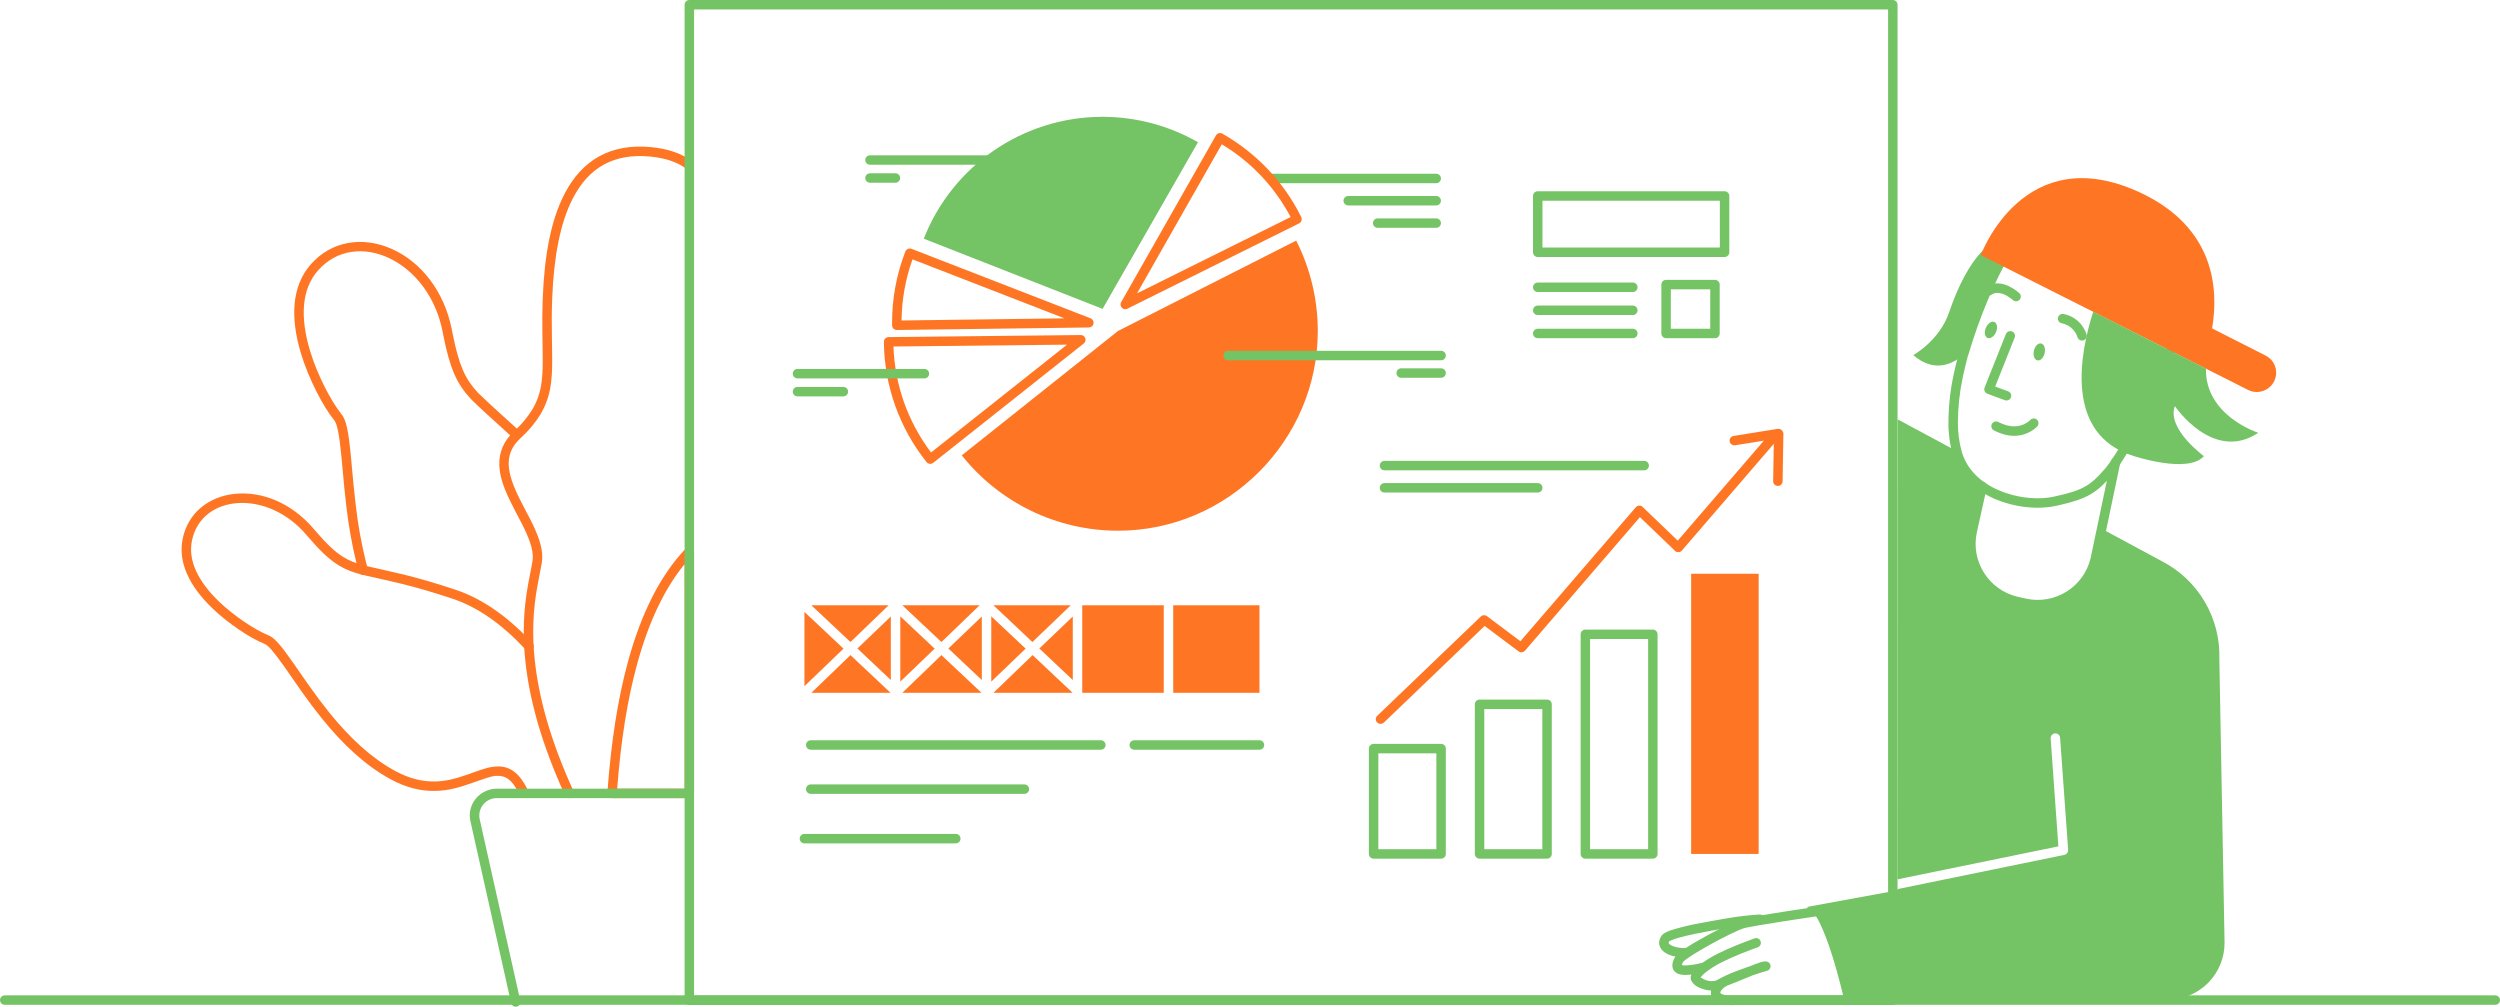
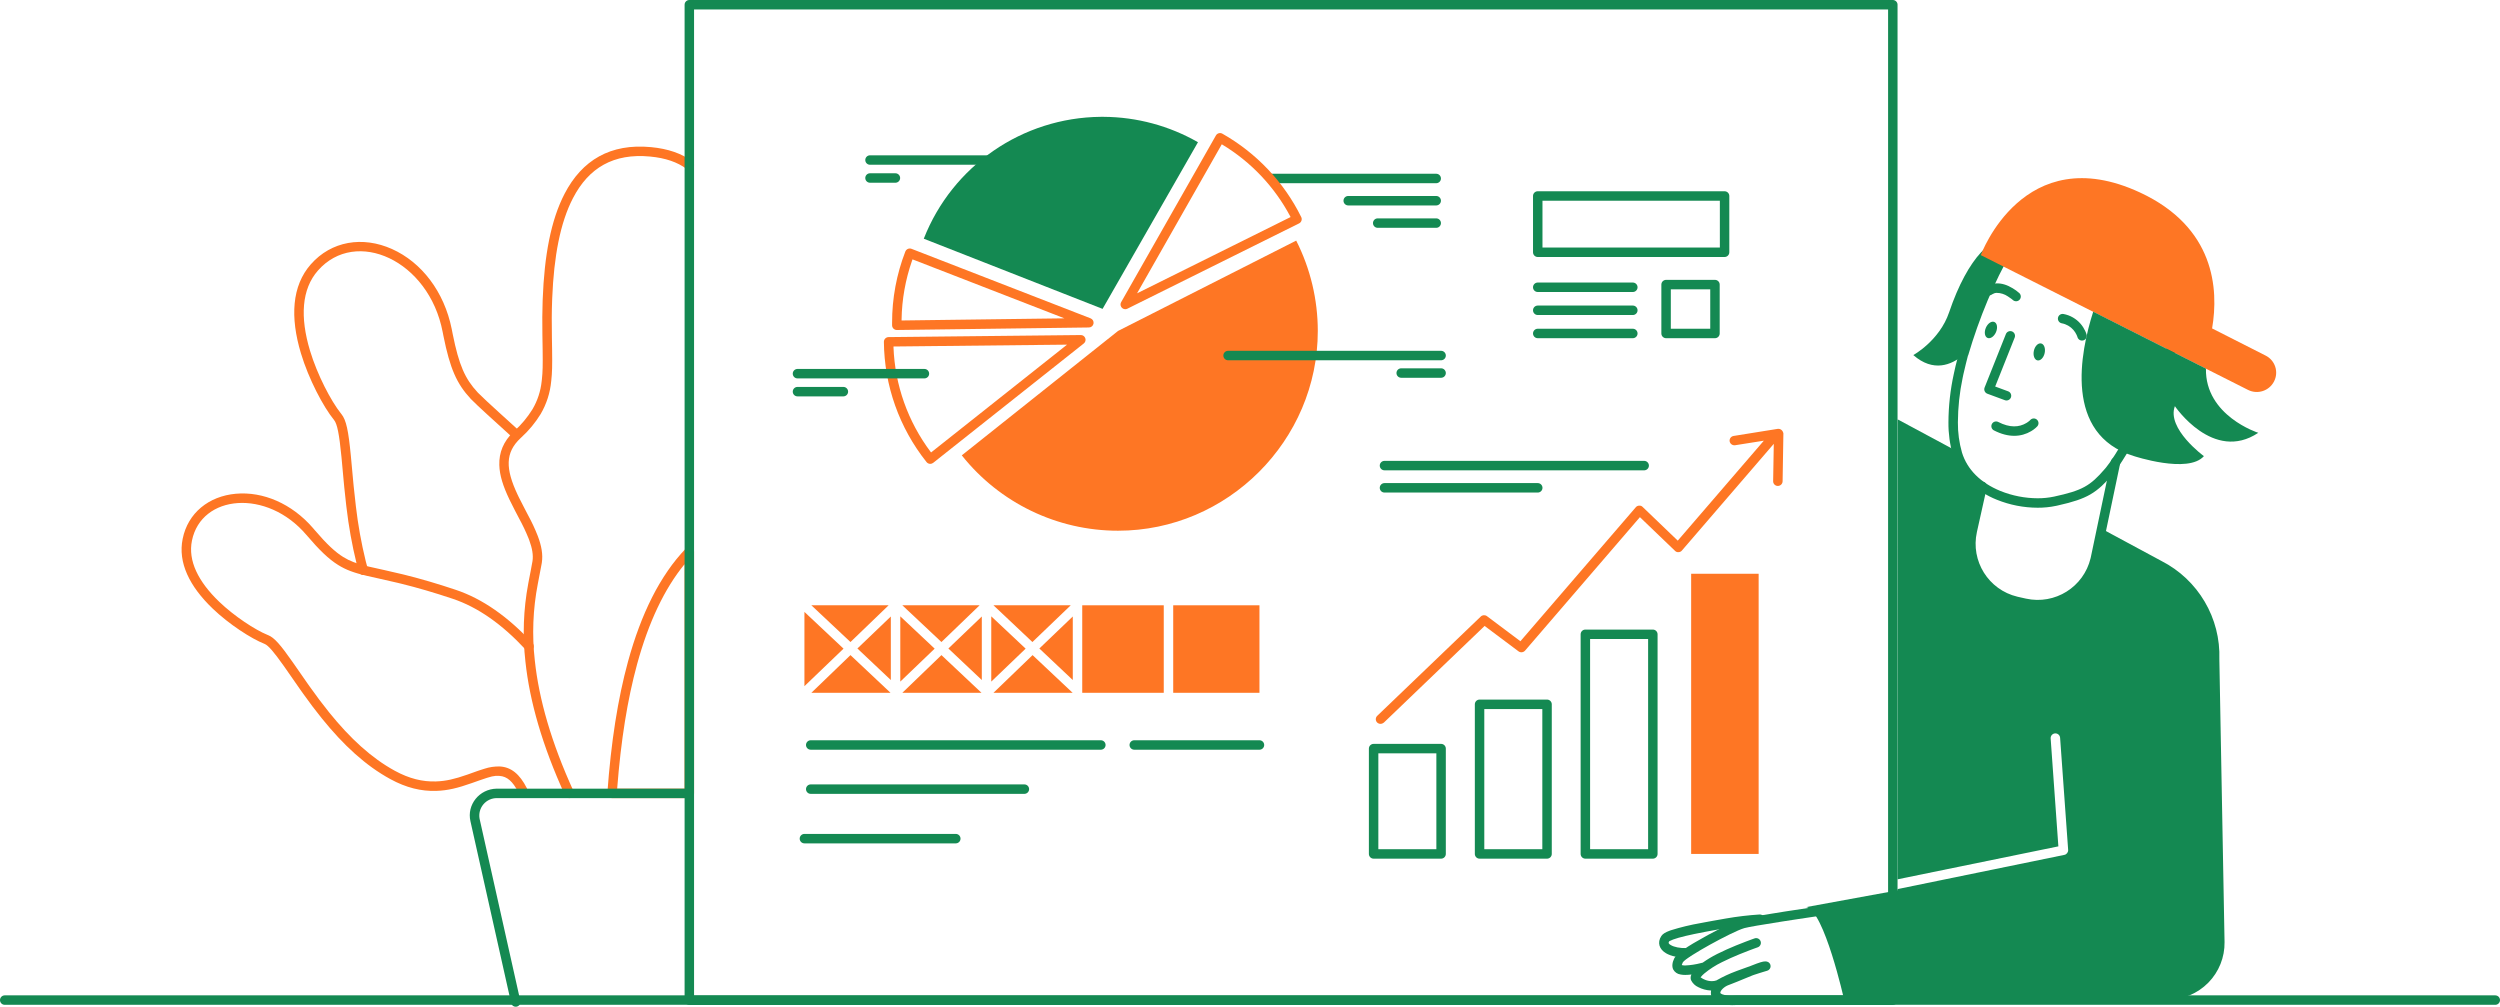
<svg xmlns="http://www.w3.org/2000/svg" viewBox="0 0 1585.6 638.5">
  <g id="graphs_and_statistics_outline_II" data-name="graphs and statistics/outline_II" transform="translate(2.6 2.6)">
    <g id="graphs_and_statistics_outline_II-2" data-name="graphs and statistics/outline_II">
      <g id="graphs_and_statistics_outline_II-3" data-name="graphs and statistics_outline_II">
        <g id="flower_1_" transform="translate(115 93)">
          <g id="leaves_1_">
            <g id="leaf_IV_1_" transform="translate(72 60)">
              <path id="Path" d="M10.529,14.177C23.51-.563,43.377-3.859,62.046,4.522,80.732,12.911,95.118,31.493,99.884,55.27l.472,2.411.164.822c3.947,19.6,7.747,28.251,15.8,36.919l.28.3c4.264,4.432,22.753,20.943,25.431,23.452a3,3,0,1,1-4.1,4.378l-2.583-2.357c-6.035-5.469-19.816-17.872-23.284-21.539l-.137-.146c-8.906-9.586-13.139-19.224-17.287-39.818q-.251-1.247-.505-2.565c-8.709-45.49-55.049-66.293-79.1-38.981C4.647,29.933,3.6,47.719,10,68.969c4.613,15.316,13.293,31.91,19.623,39.848l.282.35c3.119,3.835,4.464,10.639,6,26.487l1.477,16.056.314,3.253c.451,4.577.9,8.666,1.394,12.706a282.075,282.075,0,0,0,6.21,34.616q.658,2.617,1.37,5.167a3,3,0,1,1-5.779,1.615q-.734-2.626-1.41-5.319A287.893,287.893,0,0,1,33.134,168.4l-.229-1.893c-.413-3.482-.795-7.042-1.18-10.951l-.4-4.19c-.339-3.644-1.077-11.822-1.225-13.4l-.164-1.722c-1.384-14.24-2.661-20.81-4.679-23.291-6.851-8.4-16.091-25.966-21-42.255C-2.679,47.67-1.514,27.851,10.529,14.177Z" transform="translate(-2.98 -2.159)" fill="#fe7624" />
            </g>
            <g id="leaf_II_1_" transform="translate(0 220)">
              <path id="Path-2" data-name="Path" d="M34.433.191C51.6-1.342,69.878,6.4,83.3,21.906l1.3,1.518c7.505,8.741,12.78,13.7,17.923,16.892,4.256,2.644,8.529,4.225,15.686,5.954l1.029.242c2.6.586,15.466,3.429,20.74,4.721l2.185.542c9.852,2.473,20.012,5.432,31.624,9.321C191,66.833,207.176,78.333,222.537,94.9a3,3,0,1,1-4.4,4.079c-14.726-15.884-30.1-26.809-46.253-32.195-11.891-3.982-22.217-6.971-32.26-9.461l-2.695-.654c-6.355-1.505-18.525-4.187-19.487-4.415-8.109-1.925-13.063-3.723-18.087-6.844C93.381,41.7,87.5,36.1,79.152,26.284,54.177-3.1,12.516.622,6.576,29.946,3.969,42.613,10.529,55.9,23.9,68.726,33.543,77.97,46.645,86.5,54.44,89.691l.392.158c4.013,1.572,7.906,6.125,15.681,17.221l9.01,12.948,1.62,2.3c4.366,6.145,8.33,11.44,12.4,16.482,13.414,16.619,26.887,29.011,41.737,37.111,9.1,4.982,17.588,7.025,26.045,6.749,6.346-.207,11.949-1.534,19.916-4.321l5.895-2.108,1.4-.488c1.333-.457,2.474-.825,3.573-1.147a28.826,28.826,0,0,1,9.735-1.434c7.08.387,12.572,4.711,17.172,13.827a3,3,0,1,1-5.357,2.7c-3.638-7.21-7.3-10.172-11.882-10.522l-.541-.031c-3.041-.146-4.588.161-12.359,2.87l-4.9,1.728c-8.892,3.151-15.167,4.682-22.455,4.92-9.534.311-19.088-1.988-29.119-7.481-15.639-8.53-29.662-21.427-43.528-38.607-3.911-4.845-7.714-9.9-11.843-15.683l-1.848-2.608-9.57-13.747-.945-1.342c-6.163-8.708-9.641-12.733-11.918-13.71l-.113-.046c-8.482-3.35-22.526-12.44-32.887-22.375C5.042,58.956-2.412,43.853.7,28.746,4,12.429,17.211,1.728,34.433.191Z" transform="translate(-2.437 -2.641)" fill="#fe7624" />
            </g>
            <path id="Path-3" data-name="Path" d="M41.4,29.935C52.489,8.562,70.505-2.093,96.208.341c10.826,1.012,19.489,4.041,26.114,8.982a3,3,0,1,1-3.587,4.81c-5.686-4.24-13.3-6.9-23.089-7.818C72.462,4.12,56.725,13.426,46.729,32.7c-8.09,15.6-12.083,36.853-13.161,63.38l-.042,1.064c-.3,7.931-.315,14.223-.152,24.33l.125,7.616c.141,10.032.035,14.249-.539,19.418l-.031.273a50.385,50.385,0,0,1-6.7,20.856A68.8,68.8,0,0,1,14.07,184.362l-.594.559c-9.8,9.15-9.6,19.453-1.84,35.9l.78,1.625c.96,1.969,2,4,3.629,7.109l2.349,4.5a111.528,111.528,0,0,1,6,12.879c2.415,6.352,3.36,11.8,2.6,16.844l-.148.9c-.582,3.348-2.239,11.714-2.415,12.67a160.322,160.322,0,0,0-1.89,48.686c2.612,24.435,10.383,51.778,24.617,82.954a3,3,0,1,1-5.458,2.492c-14.494-31.746-22.441-59.711-25.125-84.808a165.812,165.812,0,0,1,1.773-49.4l.27-1.464c.444-2.309,2.144-10.918,2.445-12.918.563-3.741-.144-8.048-2.071-13.274l-.38-1a117.438,117.438,0,0,0-6-12.676l-2.764-5.291c-1.447-2.783-2.4-4.683-3.384-6.733C2.351,215.3.2,208.51.013,201.977-.215,194.028,2.634,187.008,9,180.895l.379-.359a63.962,63.962,0,0,0,11.684-13.96,44.021,44.021,0,0,0,5.819-17.764l.141-1.222c.515-4.755.61-8.865.474-18.507l-.158-9.816c-.118-8.409-.092-14.235.146-21.123l.044-1.227C28.575,69.084,32.708,46.7,41.4,29.935Z" transform="translate(199.071 -2.628)" fill="#fe7624" />
            <path id="Path-4" data-name="Path" d="M52,159.306H3a3,3,0,0,1-2.993-3.217C2.371,123.569,6.652,96.31,13.094,72.752c2.084-7.62,4.417-14.9,6.935-21.63a189.574,189.574,0,0,1,8.388-19.245,145.007,145.007,0,0,1,9.911-16.763A114.894,114.894,0,0,1,49.834.931,2.952,2.952,0,0,1,51.977,0,2.986,2.986,0,0,1,55,3.006v153.3A3,3,0,0,1,52,159.306Zm-3-148.4-.128.156C36.231,26.5,26.14,47.792,18.881,74.335c-6.125,22.4-10.259,48.192-12.638,78.849l-.009.122H49Z" transform="translate(267.6 251.294)" fill="#fe7624" />
          </g>
-           <path id="pot_2_" d="M138.353,0a3,3,0,0,1,.176,5.995L138.353,6h-121A11.074,11.074,0,0,0,6.223,19.079L32.081,134.645a3,3,0,0,1-5.812,1.481l-.043-.171L.429,20.672C-1.986,10.165,6.095.2,17.021,0l.332,0Z" transform="translate(180.347 404.6)" fill="#74C365" />
+           <path id="pot_2_" d="M138.353,0a3,3,0,0,1,.176,5.995L138.353,6h-121A11.074,11.074,0,0,0,6.223,19.079L32.081,134.645a3,3,0,0,1-5.812,1.481l-.043-.171L.429,20.672C-1.986,10.165,6.095.2,17.021,0l.332,0Z" transform="translate(180.347 404.6)" fill="#148952" />
        </g>
        <g id="whiteboard_2_" transform="translate(434)">
-           <path id="shape_15_" d="M766.3,637.4H3a3,3,0,0,1-3-3V3A3,3,0,0,1,3,0H766.3a3,3,0,0,1,3,3V634.4A3,3,0,0,1,766.3,637.4ZM6,6V631.4H763.3V6Z" transform="translate(-2.4 -2.6)" fill="#74C365" />
+           <path id="shape_15_" d="M766.3,637.4H3a3,3,0,0,1-3-3V3A3,3,0,0,1,3,0H766.3a3,3,0,0,1,3,3V634.4A3,3,0,0,1,766.3,637.4ZM6,6V631.4H763.3V6Z" transform="translate(-2.4 -2.6)" fill="#148952" />
          <g id="graph_5_" transform="translate(434 269)">
-             <path id="Rectangle" d="M45.8,72.8H3a3,3,0,0,1-3-3V3A3,3,0,0,1,3,0H45.8a3,3,0,0,1,3,3V69.8A3,3,0,0,1,45.8,72.8ZM6,6V66.8H42.8V6Z" transform="translate(-2.4 200.2)" fill="#74C365" />
-             <path id="Rectangle-2" data-name="Rectangle" d="M45.8,100.9H3a3,3,0,0,1-3-3V3A3,3,0,0,1,3,0H45.8a3,3,0,0,1,3,3V97.9A3,3,0,0,1,45.8,100.9ZM6,6V94.9H42.8V6Z" transform="translate(64.8 172.1)" fill="#74C365" />
-             <path id="Rectangle-3" data-name="Rectangle" d="M45.8,145.3H3a3,3,0,0,1-3-3V3A3,3,0,0,1,3,0H45.8a3,3,0,0,1,3,3V142.3A3,3,0,0,1,45.8,145.3ZM6,6H6V139.3H42.8V6H6Z" transform="translate(131.9 127.7)" fill="#74C365" />
+             <path id="Rectangle" d="M45.8,72.8H3a3,3,0,0,1-3-3V3A3,3,0,0,1,3,0H45.8a3,3,0,0,1,3,3V69.8A3,3,0,0,1,45.8,72.8ZM6,6V66.8H42.8V6Z" transform="translate(-2.4 200.2)" fill="#148952" />
+             <path id="Rectangle-2" data-name="Rectangle" d="M45.8,100.9H3a3,3,0,0,1-3-3V3A3,3,0,0,1,3,0H45.8a3,3,0,0,1,3,3V97.9A3,3,0,0,1,45.8,100.9ZM6,6V94.9H42.8V6Z" transform="translate(64.8 172.1)" fill="#148952" />
+             <path id="Rectangle-3" data-name="Rectangle" d="M45.8,145.3H3a3,3,0,0,1-3-3V3A3,3,0,0,1,3,0H45.8a3,3,0,0,1,3,3V142.3A3,3,0,0,1,45.8,145.3ZM6,6H6V139.3H42.8V6H6Z" transform="translate(131.9 127.7)" fill="#148952" />
            <rect id="Rectangle-4" data-name="Rectangle" width="42.8" height="177.7" transform="translate(202 92.3)" fill="#fe7624" />
            <path id="arrow_1_" d="M257.313.725a3.1,3.1,0,0,0-2.4-.7l-28,4.5a3.011,3.011,0,0,0-2.5,3.4,3.09,3.09,0,0,0,3.4,2.5l18.3-2.9-54.6,63.4-22.3-21.4a2.651,2.651,0,0,0-2.2-.8,2.814,2.814,0,0,0-2.1,1l-73.2,85-21.2-15.9a3.028,3.028,0,0,0-3.9.2l-65.7,63a2.988,2.988,0,0,0-.1,4.2,3.1,3.1,0,0,0,2.2.9,3.439,3.439,0,0,0,2.1-.8l63.9-61.3,21.5,16.1a3.077,3.077,0,0,0,4.1-.4l72.9-84.7,22.3,21.4a2.651,2.651,0,0,0,2.2.8,2.814,2.814,0,0,0,2.1-1l58.3-67.7-.4,23.7a2.946,2.946,0,0,0,3,3h0a3.009,3.009,0,0,0,3-3l.5-30.3A3.738,3.738,0,0,0,257.313.725Z" transform="translate(1.987 0.375)" fill="#fe7624" />
          </g>
          <g id="layout_II_1_" transform="translate(73 381)">
            <g id="lines_8_" transform="translate(0 88)">
-               <path id="Path-5" data-name="Path" d="M187,0a3,3,0,0,1,.176,5.995L187,6H3A3,3,0,0,1,2.824.005L3,0Z" transform="translate(1.6 -2.1)" fill="#74C365" />
-               <path id="Path-6" data-name="Path" d="M138.5,0a3,3,0,0,1,.176,5.995L138.5,6H3A3,3,0,0,1,2.824.005L3,0Z" transform="translate(1.6 25.9)" fill="#74C365" />
-               <path id="Path-7" data-name="Path" d="M99,0a3,3,0,0,1,.176,5.995L99,6H3A3,3,0,0,1,2.824.005L3,0Z" transform="translate(-2.4 57.3)" fill="#74C365" />
-               <path id="Path-8" data-name="Path" d="M82.4,0a3,3,0,0,1,.176,5.995L82.4,6H3A3,3,0,0,1,2.824.005L3,0Z" transform="translate(206.8 -2.1)" fill="#74C365" />
+               <path id="Path-5" data-name="Path" d="M187,0a3,3,0,0,1,.176,5.995L187,6H3A3,3,0,0,1,2.824.005L3,0Z" transform="translate(1.6 -2.1)" fill="#148952" />
+               <path id="Path-6" data-name="Path" d="M138.5,0a3,3,0,0,1,.176,5.995L138.5,6H3A3,3,0,0,1,2.824.005L3,0Z" transform="translate(1.6 25.9)" fill="#148952" />
+               <path id="Path-7" data-name="Path" d="M99,0a3,3,0,0,1,.176,5.995L99,6H3A3,3,0,0,1,2.824.005L3,0Z" transform="translate(-2.4 57.3)" fill="#148952" />
+               <path id="Path-8" data-name="Path" d="M82.4,0a3,3,0,0,1,.176,5.995L82.4,6H3A3,3,0,0,1,2.824.005L3,0Z" transform="translate(206.8 -2.1)" fill="#148952" />
            </g>
            <g id="oragne_bar">
              <path id="Path-9" data-name="Path" d="M0,20.3l21.2,20V0Z" transform="translate(91.9 7.4)" fill="#fe7624" />
              <path id="Path-10" data-name="Path" d="M0,41.4,21.8,20.5,0,0Z" transform="translate(61.4 7.3)" fill="#fe7624" />
              <path id="Path-11" data-name="Path" d="M49,0H0L24.7,23.3Z" transform="translate(120.5 0.3)" fill="#fe7624" />
              <path id="Path-12" data-name="Path" d="M24.8,0,0,23.9H50.2Z" transform="translate(62.7 31.9)" fill="#fe7624" />
              <path id="Path-13" data-name="Path" d="M0,41.4,21.8,20.5,0,0Z" transform="translate(119.1 7.3)" fill="#fe7624" />
              <path id="Path-14" data-name="Path" d="M0,0V47.1L24.8,23.3Z" transform="translate(0.6 4.5)" fill="#fe7624" />
              <path id="Path-15" data-name="Path" d="M24.8,0,0,23.9H50.2Z" transform="translate(5 31.9)" fill="#fe7624" />
              <path id="Path-16" data-name="Path" d="M49,0H0L24.8,23.3Z" transform="translate(5 0.3)" fill="#fe7624" />
              <path id="Path-17" data-name="Path" d="M21.2,40.3V0L0,20.3Z" transform="translate(149.6 7.4)" fill="#fe7624" />
              <path id="Path-18" data-name="Path" d="M0,20.3l21.2,20V0Z" transform="translate(34.2 7.4)" fill="#fe7624" />
              <path id="Path-19" data-name="Path" d="M24.8,0,0,23.9H50.2Z" transform="translate(120.5 31.9)" fill="#fe7624" />
              <path id="Path-20" data-name="Path" d="M49,0H0L24.8,23.3Z" transform="translate(62.7 0.3)" fill="#fe7624" />
              <path id="Path-21" data-name="Path" d="M51.7,0H0V55.5H51.7Z" transform="translate(176.8 0.3)" fill="#fe7624" />
              <path id="Path-22" data-name="Path" d="M54.7,0H0V55.5H54.7Z" transform="translate(234.5 0.3)" fill="#fe7624" />
              <path id="Path-23" data-name="Path" d="M.4.45c.1.1.1.1.2.1V.45Z" transform="translate(170.2 55.35)" fill="#fe7624" />
            </g>
          </g>
          <g id="layout_3_" transform="translate(538 121)">
-             <path id="Rectangle-5" data-name="Rectangle" d="M34,37H3a3,3,0,0,1-3-3V3A3,3,0,0,1,3,0H34a3,3,0,0,1,3,3V34A3,3,0,0,1,34,37ZM6,6V31H31V6Z" transform="translate(79.1 53.9)" fill="#74C365" />
-             <path id="Rectangle-6" data-name="Rectangle" d="M121.5,41.7H3a3,3,0,0,1-3-3V3A3,3,0,0,1,3,0H121.5a3,3,0,0,1,3,3V38.7A3,3,0,0,1,121.5,41.7ZM6,6V35.7H118.5V6Z" transform="translate(-2.3 -2.3)" fill="#74C365" />
-             <path id="Path-24" data-name="Path" d="M63.3,0a3,3,0,0,1,.176,5.995L63.3,6H3A3,3,0,0,1,2.824.005L3,0Z" transform="translate(-2.3 84.9)" fill="#74C365" />
-             <path id="Path-25" data-name="Path" d="M63.3,0a3,3,0,0,1,.176,5.995L63.3,6H3A3,3,0,0,1,2.824.005L3,0Z" transform="translate(-2.3 70.2)" fill="#74C365" />
-             <path id="Path-26" data-name="Path" d="M63.3,0a3,3,0,0,1,.176,5.995L63.3,6H3A3,3,0,0,1,2.824.005L3,0Z" transform="translate(-2.3 55.6)" fill="#74C365" />
+             <path id="Rectangle-5" data-name="Rectangle" d="M34,37H3a3,3,0,0,1-3-3V3A3,3,0,0,1,3,0H34a3,3,0,0,1,3,3V34A3,3,0,0,1,34,37ZM6,6V31H31V6Z" transform="translate(79.1 53.9)" fill="#148952" />
+             <path id="Rectangle-6" data-name="Rectangle" d="M121.5,41.7H3a3,3,0,0,1-3-3V3A3,3,0,0,1,3,0H121.5a3,3,0,0,1,3,3V38.7A3,3,0,0,1,121.5,41.7ZM6,6V35.7H118.5V6Z" transform="translate(-2.3 -2.3)" fill="#148952" />
+             <path id="Path-24" data-name="Path" d="M63.3,0a3,3,0,0,1,.176,5.995L63.3,6H3A3,3,0,0,1,2.824.005L3,0Z" transform="translate(-2.3 84.9)" fill="#148952" />
+             <path id="Path-25" data-name="Path" d="M63.3,0a3,3,0,0,1,.176,5.995L63.3,6H3A3,3,0,0,1,2.824.005L3,0Z" transform="translate(-2.3 70.2)" fill="#148952" />
+             <path id="Path-26" data-name="Path" d="M63.3,0a3,3,0,0,1,.176,5.995L63.3,6H3A3,3,0,0,1,2.824.005L3,0Z" transform="translate(-2.3 55.6)" fill="#148952" />
          </g>
          <g id="lines_7_" transform="translate(441 292)">
-             <path id="Path-27" data-name="Path" d="M167.7,0a3,3,0,0,1,.176,5.995L167.7,6H3A3,3,0,0,1,2.824.005L3,0Z" transform="translate(-2.5 -2.3)" fill="#74C365" />
-             <path id="Path-28" data-name="Path" d="M100.2,0a3,3,0,0,1,.176,5.995L100.2,6H3A3,3,0,0,1,2.824.005L3,0Z" transform="translate(-2.5 11.8)" fill="#74C365" />
+             <path id="Path-27" data-name="Path" d="M167.7,0a3,3,0,0,1,.176,5.995L167.7,6H3A3,3,0,0,1,2.824.005L3,0Z" transform="translate(-2.5 -2.3)" fill="#148952" />
+             <path id="Path-28" data-name="Path" d="M100.2,0a3,3,0,0,1,.176,5.995L100.2,6H3A3,3,0,0,1,2.824.005L3,0Z" transform="translate(-2.5 11.8)" fill="#148952" />
          </g>
          <g id="circle_graph_4_" transform="translate(69 71)">
            <path id="Path-29" data-name="Path" d="M99.1,57.3,212.1,0a126.927,126.927,0,0,1,13.7,57.3c0,69.5-57.2,126.7-126.7,126.7A126.586,126.586,0,0,1,0,136.2Z" transform="translate(104.4 79)" fill="#fe7624" />
-             <path id="Path-30" data-name="Path" d="M107.7,0a3,3,0,0,1,.176,5.995L107.7,6H3A3,3,0,0,1,2.824.005L3,0Z" transform="translate(297.6 36.6)" fill="#74C365" />
-             <path id="Path-31" data-name="Path" d="M58.8,0a3,3,0,0,1,.176,5.995L58.8,6H3A3,3,0,0,1,2.824.005L3,0Z" transform="translate(346.5 50.7)" fill="#74C365" />
-             <path id="Path-32" data-name="Path" d="M40.1,0a3,3,0,0,1,.176,5.995L40.1,6H3A3,3,0,0,1,2.824.005L3,0Z" transform="translate(365.2 64.9)" fill="#74C365" />
-             <path id="Path-33" data-name="Path" d="M138.1,0a3,3,0,0,1,.176,5.995L138.1,6H3A3,3,0,0,1,2.824.005L3,0Z" transform="translate(270.3 148.9)" fill="#74C365" />
-             <path id="Path-34" data-name="Path" d="M28.3,0a3,3,0,0,1,.176,5.995L28.3,6H3A3,3,0,0,1,2.824.005L3,0Z" transform="translate(380.1 160)" fill="#74C365" />
+             <path id="Path-30" data-name="Path" d="M107.7,0a3,3,0,0,1,.176,5.995L107.7,6H3A3,3,0,0,1,2.824.005L3,0Z" transform="translate(297.6 36.6)" fill="#148952" />
+             <path id="Path-31" data-name="Path" d="M58.8,0a3,3,0,0,1,.176,5.995L58.8,6H3A3,3,0,0,1,2.824.005L3,0Z" transform="translate(346.5 50.7)" fill="#148952" />
+             <path id="Path-32" data-name="Path" d="M40.1,0a3,3,0,0,1,.176,5.995L40.1,6H3A3,3,0,0,1,2.824.005L3,0Z" transform="translate(365.2 64.9)" fill="#148952" />
+             <path id="Path-33" data-name="Path" d="M138.1,0a3,3,0,0,1,.176,5.995L138.1,6H3A3,3,0,0,1,2.824.005L3,0Z" transform="translate(270.3 148.9)" fill="#148952" />
+             <path id="Path-34" data-name="Path" d="M28.3,0a3,3,0,0,1,.176,5.995L28.3,6H3A3,3,0,0,1,2.824.005L3,0Z" transform="translate(380.1 160)" fill="#148952" />
            <g id="Group" transform="translate(46 27)">
-               <path id="Path-35" data-name="Path" d="M83.5,0a3,3,0,0,1,.176,5.995L83.5,6H3A3,3,0,0,1,2.824.005L3,0Z" transform="translate(-2.8 -2.1)" fill="#74C365" />
-               <path id="Path-36" data-name="Path" d="M19.1,0a3,3,0,0,1,.176,5.995L19.1,6H3A3,3,0,0,1,2.824.005L3,0Z" transform="translate(-2.8 9.3)" fill="#74C365" />
+               <path id="Path-35" data-name="Path" d="M83.5,0a3,3,0,0,1,.176,5.995L83.5,6H3A3,3,0,0,1,2.824.005L3,0Z" transform="translate(-2.8 -2.1)" fill="#148952" />
+               <path id="Path-36" data-name="Path" d="M19.1,0a3,3,0,0,1,.176,5.995L19.1,6H3A3,3,0,0,1,2.824.005L3,0Z" transform="translate(-2.8 9.3)" fill="#148952" />
            </g>
            <path id="Path-37" data-name="Path" d="M29.4,81.7h0a2.986,2.986,0,0,1-2.35-1.133A124.147,124.147,0,0,1,0,4.332,3,3,0,0,1,2.968,1.3L124.868,0h.036a2.963,2.963,0,0,1,2.83,2.015,2.934,2.934,0,0,1-.97,3.337l-95.5,75.7A2.968,2.968,0,0,1,29.4,81.7ZM116.169,6.092,6.07,7.267l.016.444a117.947,117.947,0,0,0,23.6,66.447l.233.307Z" transform="translate(55 138.9)" fill="#fe7624" />
            <path id="Path-38" data-name="Path" d="M3,51.7a3,3,0,0,1-3-3V47.1A124.721,124.721,0,0,1,8.4,1.919,3.018,3.018,0,0,1,11.2,0a2.988,2.988,0,0,1,1.085.2l113.6,44.1a3,3,0,0,1-1.047,5.8L3.039,51.7ZM12.949,6.9l-.327.924A118.84,118.84,0,0,0,6.017,45.067l-.007.593,103.3-1.357Z" transform="translate(60.2 83.999)" fill="#fe7624" />
            <path id="Path-39" data-name="Path" d="M3,111.715A3.03,3.03,0,0,1,.4,110.186a2.911,2.911,0,0,1,0-2.968l60.1-105.7A3,3,0,0,1,64.594.391a124.111,124.111,0,0,1,29,22.711,123.093,123.093,0,0,1,21.013,30.172,3.005,3.005,0,0,1-1.356,4.013l-108.9,54.1A3.021,3.021,0,0,1,3,111.715ZM64.222,7.121,10.477,101.643l97.389-48.382-.189-.359a117.828,117.828,0,0,0-43.1-45.568Z" transform="translate(205.085 10.799)" fill="#fe7624" />
-             <path id="Path-40" data-name="Path" d="M173.9,16.1A121.894,121.894,0,0,0,114.2,0h-2A121.762,121.762,0,0,0,0,77.3l113.4,44.5Z" transform="translate(80.3 0.5)" fill="#74C365" />
-             <path id="Path-41" data-name="Path" d="M83.5,0a3,3,0,0,1,.176,5.995L83.5,6H3A3,3,0,0,1,2.824.005L3,0Z" transform="translate(-2.8 160.4)" fill="#74C365" />
-             <path id="Path-42" data-name="Path" d="M32.1,0a3,3,0,0,1,.176,5.995L32.1,6H3A3,3,0,0,1,2.824.005L3,0Z" transform="translate(-2.8 171.8)" fill="#74C365" />
+             <path id="Path-40" data-name="Path" d="M173.9,16.1A121.894,121.894,0,0,0,114.2,0h-2A121.762,121.762,0,0,0,0,77.3l113.4,44.5Z" transform="translate(80.3 0.5)" fill="#148952" />
+             <path id="Path-41" data-name="Path" d="M83.5,0a3,3,0,0,1,.176,5.995L83.5,6H3A3,3,0,0,1,2.824.005L3,0Z" transform="translate(-2.8 160.4)" fill="#148952" />
+             <path id="Path-42" data-name="Path" d="M32.1,0a3,3,0,0,1,.176,5.995L32.1,6H3A3,3,0,0,1,2.824.005L3,0Z" transform="translate(-2.8 171.8)" fill="#148952" />
          </g>
        </g>
        <g id="man_7_" transform="translate(1052 110)">
          <g id="hand_II_7_" transform="translate(0 463)">
-             <path id="Path-43" data-name="Path" d="M63.732.006a3,3,0,0,1,.374,5.988A188.984,188.984,0,0,0,44.926,8.2l-8.46,1.486-3.665.661c-.927.17-1.82.335-2.69.5l-1.291.244c-9.329,1.775-16.028,3.342-19.927,4.78A15.449,15.449,0,0,0,6.77,16.8c-.121.068-.224.131-.306.186l-.119.084c-.586.946-.407,1.444.921,2.254l.172.1c2.148,1.263,5.839,2.008,9.676,1.875a3,3,0,1,1,.207,6c-4.894.169-9.692-.8-12.924-2.7C.115,22.08-1.36,17.848,1.412,13.653c.941-1.432,2.674-2.406,5.4-3.413l.619-.222A147.572,147.572,0,0,1,26.369,5.449L29,4.948c1.539-.289,3.143-.583,4.883-.9L42.4,2.545A194.988,194.988,0,0,1,63.732.006Z" transform="translate(-2.319 4.4)" fill="#74C365" />
-             <path id="Path-44" data-name="Path" d="M37.843,64.487c-4.187,0-7.469-.641-9.756-1.906a6.488,6.488,0,0,1-3.66-5.665l-.005-.24a7.115,7.115,0,0,1,.109-1.283l.033-.175-.284-.012A19.194,19.194,0,0,1,16.451,53.1a9.379,9.379,0,0,1-4.606-4.454l-.069-.194a4.6,4.6,0,0,1,.282-3.316l.032-.074-.2.026a30.727,30.727,0,0,1-3.679.25A15.41,15.41,0,0,1,5.354,45.1L5.1,45.045A6.2,6.2,0,0,1,.537,41.86c-.9-1.876-.655-4.39.69-7.079,1.4-2.865,7.819-7.353,20.192-14.125l1.86-1.01c8.507-4.577,16.819-8.528,20.215-9.608l.59-.176C46.851,9.09,55.754,7.545,71.3,5.139l3.322-.511c4.2-.643,8.7-1.323,13.4-2.021L99.971.846,105.6.031a3,3,0,0,1,3.3,2.094l.047.171,14.1,58.4a3,3,0,0,1-2.741,3.7l-.175.005h-79.5l-.342.02C39.442,64.464,38.622,64.487,37.843,64.487ZM58.91,36.754a4.777,4.777,0,0,1,.991.1l.085.019a3,3,0,0,1,.158,5.81l-.87.254-1.6.481c-.8.243-1.526.469-2.233.691l-.592.187c-.924.294-1.817.583-2.652.859L51.17,45.5l-3.256,1.324L41.03,49.654c-2.079.846-3.417,1.372-4.769,1.876l-.537.2c-2.951,1.047-5.314,3.535-5.3,4.9,0,.288.2.563,1.135.971a16.482,16.482,0,0,0,6.149.9c.687,0,1.418-.02,2.175-.06l.454-.026.186-.006H116.31L103.746,6.36,96.788,7.375,88.906,8.541c-3.577.533-6.73,1.006-9.639,1.448L69.92,11.426c-13.461,2.1-21.822,3.553-24.178,4.2l-.2.057C41.6,16.813,31.832,21.747,23.9,26.138c-7.446,4.123-16.444,9.558-17.3,11.3a7.23,7.23,0,0,0-.56,1.414l-.034.154L6,39.082l.155.047.215.052A8.883,8.883,0,0,0,8.2,39.34a47.587,47.587,0,0,0,9.872-1.508l1.17-.279.054-.04a69.667,69.667,0,0,1,8.969-5.383l.409-.208c1.768-.892,3.735-1.823,5.847-2.767,3.66-1.636,7.734-3.307,12.109-4.969l1.21-.456c.57-.213,1.145-.426,1.711-.634l1.372-.5,1.222-.433a3,3,0,0,1,2.128,5.608l-1.623.581-1.038.376c-.952.349-1.912.707-2.853,1.065-4.269,1.622-8.236,3.249-11.79,4.838-2.031.908-3.912,1.8-5.591,2.646a56.272,56.272,0,0,0-11.135,7.161A17.141,17.141,0,0,0,18.03,46.68l-.12.158.185.145a11.582,11.582,0,0,0,2.741,1.48,11.723,11.723,0,0,0,4.2.825,8.749,8.749,0,0,0,2.89-.471L28,48.792l.254-.154A82.418,82.418,0,0,1,40.379,43l.653-.252c2.045-.783,4.257-1.584,6.574-2.38l1.422-.482,1.39-.556C55.268,37.4,57.411,36.754,58.91,36.754Z" transform="translate(6.078 -2.6)" fill="#74C365" />
+             <path id="Path-43" data-name="Path" d="M63.732.006a3,3,0,0,1,.374,5.988A188.984,188.984,0,0,0,44.926,8.2l-8.46,1.486-3.665.661c-.927.17-1.82.335-2.69.5l-1.291.244c-9.329,1.775-16.028,3.342-19.927,4.78A15.449,15.449,0,0,0,6.77,16.8c-.121.068-.224.131-.306.186l-.119.084c-.586.946-.407,1.444.921,2.254l.172.1c2.148,1.263,5.839,2.008,9.676,1.875a3,3,0,1,1,.207,6c-4.894.169-9.692-.8-12.924-2.7C.115,22.08-1.36,17.848,1.412,13.653c.941-1.432,2.674-2.406,5.4-3.413l.619-.222A147.572,147.572,0,0,1,26.369,5.449L29,4.948c1.539-.289,3.143-.583,4.883-.9L42.4,2.545A194.988,194.988,0,0,1,63.732.006Z" transform="translate(-2.319 4.4)" fill="#148952" />
+             <path id="Path-44" data-name="Path" d="M37.843,64.487c-4.187,0-7.469-.641-9.756-1.906a6.488,6.488,0,0,1-3.66-5.665l-.005-.24a7.115,7.115,0,0,1,.109-1.283l.033-.175-.284-.012A19.194,19.194,0,0,1,16.451,53.1a9.379,9.379,0,0,1-4.606-4.454l-.069-.194a4.6,4.6,0,0,1,.282-3.316l.032-.074-.2.026a30.727,30.727,0,0,1-3.679.25A15.41,15.41,0,0,1,5.354,45.1L5.1,45.045A6.2,6.2,0,0,1,.537,41.86c-.9-1.876-.655-4.39.69-7.079,1.4-2.865,7.819-7.353,20.192-14.125l1.86-1.01c8.507-4.577,16.819-8.528,20.215-9.608l.59-.176C46.851,9.09,55.754,7.545,71.3,5.139l3.322-.511c4.2-.643,8.7-1.323,13.4-2.021L99.971.846,105.6.031a3,3,0,0,1,3.3,2.094l.047.171,14.1,58.4a3,3,0,0,1-2.741,3.7l-.175.005h-79.5l-.342.02C39.442,64.464,38.622,64.487,37.843,64.487ZM58.91,36.754a4.777,4.777,0,0,1,.991.1l.085.019a3,3,0,0,1,.158,5.81l-.87.254-1.6.481c-.8.243-1.526.469-2.233.691l-.592.187c-.924.294-1.817.583-2.652.859L51.17,45.5l-3.256,1.324L41.03,49.654c-2.079.846-3.417,1.372-4.769,1.876l-.537.2c-2.951,1.047-5.314,3.535-5.3,4.9,0,.288.2.563,1.135.971a16.482,16.482,0,0,0,6.149.9c.687,0,1.418-.02,2.175-.06l.454-.026.186-.006H116.31L103.746,6.36,96.788,7.375,88.906,8.541c-3.577.533-6.73,1.006-9.639,1.448L69.92,11.426c-13.461,2.1-21.822,3.553-24.178,4.2l-.2.057C41.6,16.813,31.832,21.747,23.9,26.138c-7.446,4.123-16.444,9.558-17.3,11.3a7.23,7.23,0,0,0-.56,1.414l-.034.154L6,39.082l.155.047.215.052A8.883,8.883,0,0,0,8.2,39.34a47.587,47.587,0,0,0,9.872-1.508l1.17-.279.054-.04a69.667,69.667,0,0,1,8.969-5.383l.409-.208c1.768-.892,3.735-1.823,5.847-2.767,3.66-1.636,7.734-3.307,12.109-4.969l1.21-.456c.57-.213,1.145-.426,1.711-.634l1.372-.5,1.222-.433a3,3,0,0,1,2.128,5.608l-1.623.581-1.038.376c-.952.349-1.912.707-2.853,1.065-4.269,1.622-8.236,3.249-11.79,4.838-2.031.908-3.912,1.8-5.591,2.646a56.272,56.272,0,0,0-11.135,7.161A17.141,17.141,0,0,0,18.03,46.68l-.12.158.185.145a11.582,11.582,0,0,0,2.741,1.48,11.723,11.723,0,0,0,4.2.825,8.749,8.749,0,0,0,2.89-.471L28,48.792l.254-.154A82.418,82.418,0,0,1,40.379,43l.653-.252c2.045-.783,4.257-1.584,6.574-2.38l1.422-.482,1.39-.556C55.268,37.4,57.411,36.754,58.91,36.754Z" transform="translate(6.078 -2.6)" fill="#148952" />
          </g>
-           <path id="body_5_" d="M262,152.2a67.417,67.417,0,0,0-36.7-62.4L187.6,69.5l-4.1,18.6a37.5,37.5,0,0,1-44.7,28.5l-4.9-1.1a37.5,37.5,0,0,1-28.5-44.7l6.3-28.3c-7.2-5-12.9-11.8-15.6-20.6-.2-.6-.3-1.2-.5-1.7L58,0l-.1,291.7,102-20.9L155,202.3a3.007,3.007,0,0,1,6-.4l5.1,71.1a3.042,3.042,0,0,1-2.4,3.2L57.9,297.9v.8L0,309.3C11.4,311.5,24,368,24,368H229.4a35.94,35.94,0,0,0,35.9-36.5Z" transform="translate(91 153.4)" fill="#74C365" />
+           <path id="body_5_" d="M262,152.2a67.417,67.417,0,0,0-36.7-62.4L187.6,69.5l-4.1,18.6a37.5,37.5,0,0,1-44.7,28.5l-4.9-1.1a37.5,37.5,0,0,1-28.5-44.7l6.3-28.3c-7.2-5-12.9-11.8-15.6-20.6-.2-.6-.3-1.2-.5-1.7L58,0l-.1,291.7,102-20.9L155,202.3a3.007,3.007,0,0,1,6-.4l5.1,71.1a3.042,3.042,0,0,1-2.4,3.2L57.9,297.9v.8L0,309.3C11.4,311.5,24,368,24,368H229.4a35.94,35.94,0,0,0,35.9-36.5Z" transform="translate(91 153.4)" fill="#148952" />
          <g id="head_10_" transform="translate(158)">
-             <path id="neck_5_" d="M91.865,2.385a3,3,0,0,1,5.9,1.059l-.031.174L84.93,64.653A40.5,40.5,0,0,1,37.3,95.568l-.654-.14-4.9-1.1A40.5,40.5,0,0,1,.833,46.7l.14-.654,6.3-28.3a3,3,0,0,1,5.89,1.131l-.033.173-6.3,28.3A34.495,34.495,0,0,0,32.5,88.345l.556.129,4.9,1.1A34.487,34.487,0,0,0,78.937,63.94l.128-.555Z" transform="translate(34.399 177.499)" fill="#74C365" />
-             <path id="face_11_" d="M56.557,185.853h0A69.543,69.543,0,0,1,30.739,180.8a53.259,53.259,0,0,1-17.63-11.385,40.344,40.344,0,0,1-10.252-16.8A73.117,73.117,0,0,1,0,131.725a146.844,146.844,0,0,1,3.372-30.606c.69-3.321,1.469-6.612,2.315-9.783.1-.366.186-.69.268-.99l.256-.919.243-.853.269-.915V87.65l.018-.063A340.691,340.691,0,0,1,19.008,52.819,267.358,267.358,0,0,1,34.681,20.93l.662-1.125.28-.466A39.781,39.781,0,0,1,50.551,4.647,40.628,40.628,0,0,1,70.163,0a57.14,57.14,0,0,1,5.976.324A75.666,75.666,0,0,1,94.607,4.855a87.037,87.037,0,0,1,9.3,4.094l1.02.535a93.02,93.02,0,0,1,18.09,12.358,68.717,68.717,0,0,1,12.549,14.6A62.035,62.035,0,0,1,142.913,53a70.011,70.011,0,0,1,2.473,18.211,87.265,87.265,0,0,1-3.908,25.969c-.86,2.838-1.835,5.585-2.9,8.167-.744,1.806-1.3,2.991-1.642,3.668l-.159.316-2.746,5.17q-.57,1.065-1.177,2.194l-1.806,3.347c-3.444,6.357-6.751,12.327-9.83,17.743-.436.765-.792,1.388-1.12,1.959l-1.444,2.51c-6.535,11.288-11.194,18.524-14.244,22.122l-.327.384c-4.593,5.385-8.763,9.609-14.19,12.72-4.809,2.757-10.728,4.763-20.43,6.922l-1.205.265A55.276,55.276,0,0,1,56.557,185.853ZM12.413,89.25h0c-.541,2.085-1.978,7.624-2.937,12.023l-.167.783-.3,1.442A139.4,139.4,0,0,0,6,131.683a67.19,67.19,0,0,0,2.588,19.165c3.331,10.793,11.775,19.229,24.418,24.395a63.712,63.712,0,0,0,23.55,4.611A49.272,49.272,0,0,0,66.986,178.8c17.733-3.855,22.854-6.649,32.233-17.586l.774-.911c2.845-3.423,7.493-10.708,13.813-21.654l1.089-1.893L116,134.815c3.326-5.848,6.943-12.389,10.749-19.443l.413-.768c.827-1.534,1.606-2.988,2.316-4.32l1.857-3.5.3-.6c.066-.134.144-.3.231-.484l.342-.743c.177-.4.335-.754.481-1.1l.338-.8c.991-2.406,1.9-4.97,2.7-7.623a81.282,81.282,0,0,0,3.65-24.181c-.193-24.441-12.735-43.442-37.277-56.477a79.941,79.941,0,0,0-9.607-4.3A69.663,69.663,0,0,0,75.508,6.291,51.181,51.181,0,0,0,70.157,6C57.119,6,47.143,11.673,40.5,22.863l-.645,1.1C29.237,42.168,19.521,65.365,12.5,89.277l-.089-.027Z" transform="translate(23.176 23.568)" fill="#74C365" />
-             <path id="hair_II_1_" d="M31.9,72.041c5.9-20,15.3-45.3,28.3-67.1a28.965,28.965,0,0,1,1.9-2.9c-10.5-8.2-27.6,8.7-39.4,43.6-6.1,18-22.7,27.1-22.7,27.1,12.7,11.1,24.2,6.3,31.7,0C31.8,72.341,31.8,72.041,31.9,72.041Z" transform="translate(0.9 39.859)" fill="#74C365" />
-             <path id="nose_9_" d="M13.714,1.891a3,3,0,0,1,5.635,2.054l-.06.166L6.926,35.152l8.214,3.035a3,3,0,0,1,1.831,3.687l-.056.167a3,3,0,0,1-3.687,1.831l-.167-.056-11.1-4.1A3,3,0,0,1,.152,35.959l.061-.169Z" transform="translate(45.899 97.399)" fill="#74C365" />
-             <ellipse id="eye_II_13_" cx="5.5" cy="3.5" rx="5.5" ry="3.5" transform="matrix(0.394, -0.919, 0.919, 0.394, 44.745, 100.343)" fill="#74C365" />
-             <ellipse id="eye_13_" cx="5.5" cy="3.5" rx="5.5" ry="3.5" transform="translate(76.18 115.216) rotate(-77.555)" fill="#74C365" />
-             <path id="brow_II_9_" d="M.059,2.412A3,3,0,0,1,3.589.059,18.8,18.8,0,0,1,14.422,6.3a19.534,19.534,0,0,1,2.937,4.587,14.326,14.326,0,0,1,.846,2.265,3,3,0,0,1-5.76,1.671l-.091-.314a10.451,10.451,0,0,0-.448-1.121A13.577,13.577,0,0,0,9.87,10.207,12.819,12.819,0,0,0,2.412,5.942,3,3,0,0,1,.059,2.412Z" transform="translate(92.599 86.499)" fill="#74C365" />
-             <path id="brow_9_" d="M7.334.035c3.589-.262,7.206.951,10.734,3.084a27.078,27.078,0,0,1,4.161,3.043,3,3,0,0,1-4.058,4.419l-.125-.111c-.153-.133-.391-.331-.7-.576a24.142,24.142,0,0,0-2.377-1.641A12.807,12.807,0,0,0,7.772,6.019,5.767,5.767,0,0,0,5,6.938l-.254.173A3,3,0,0,1,1.253,2.233,11.775,11.775,0,0,1,7.334.035Z" transform="translate(45.9 67.128)" fill="#74C365" />
+             <path id="neck_5_" d="M91.865,2.385a3,3,0,0,1,5.9,1.059l-.031.174L84.93,64.653A40.5,40.5,0,0,1,37.3,95.568l-.654-.14-4.9-1.1A40.5,40.5,0,0,1,.833,46.7l.14-.654,6.3-28.3a3,3,0,0,1,5.89,1.131l-.033.173-6.3,28.3A34.495,34.495,0,0,0,32.5,88.345l.556.129,4.9,1.1A34.487,34.487,0,0,0,78.937,63.94l.128-.555Z" transform="translate(34.399 177.499)" fill="#148952" />
+             <path id="face_11_" d="M56.557,185.853h0A69.543,69.543,0,0,1,30.739,180.8a53.259,53.259,0,0,1-17.63-11.385,40.344,40.344,0,0,1-10.252-16.8A73.117,73.117,0,0,1,0,131.725a146.844,146.844,0,0,1,3.372-30.606c.69-3.321,1.469-6.612,2.315-9.783.1-.366.186-.69.268-.99l.256-.919.243-.853.269-.915V87.65l.018-.063A340.691,340.691,0,0,1,19.008,52.819,267.358,267.358,0,0,1,34.681,20.93l.662-1.125.28-.466A39.781,39.781,0,0,1,50.551,4.647,40.628,40.628,0,0,1,70.163,0a57.14,57.14,0,0,1,5.976.324A75.666,75.666,0,0,1,94.607,4.855a87.037,87.037,0,0,1,9.3,4.094l1.02.535a93.02,93.02,0,0,1,18.09,12.358,68.717,68.717,0,0,1,12.549,14.6A62.035,62.035,0,0,1,142.913,53a70.011,70.011,0,0,1,2.473,18.211,87.265,87.265,0,0,1-3.908,25.969c-.86,2.838-1.835,5.585-2.9,8.167-.744,1.806-1.3,2.991-1.642,3.668l-.159.316-2.746,5.17q-.57,1.065-1.177,2.194l-1.806,3.347c-3.444,6.357-6.751,12.327-9.83,17.743-.436.765-.792,1.388-1.12,1.959l-1.444,2.51c-6.535,11.288-11.194,18.524-14.244,22.122l-.327.384c-4.593,5.385-8.763,9.609-14.19,12.72-4.809,2.757-10.728,4.763-20.43,6.922l-1.205.265A55.276,55.276,0,0,1,56.557,185.853ZM12.413,89.25h0c-.541,2.085-1.978,7.624-2.937,12.023l-.167.783-.3,1.442A139.4,139.4,0,0,0,6,131.683a67.19,67.19,0,0,0,2.588,19.165c3.331,10.793,11.775,19.229,24.418,24.395a63.712,63.712,0,0,0,23.55,4.611A49.272,49.272,0,0,0,66.986,178.8c17.733-3.855,22.854-6.649,32.233-17.586l.774-.911c2.845-3.423,7.493-10.708,13.813-21.654l1.089-1.893L116,134.815c3.326-5.848,6.943-12.389,10.749-19.443l.413-.768c.827-1.534,1.606-2.988,2.316-4.32l1.857-3.5.3-.6c.066-.134.144-.3.231-.484l.342-.743c.177-.4.335-.754.481-1.1l.338-.8c.991-2.406,1.9-4.97,2.7-7.623a81.282,81.282,0,0,0,3.65-24.181c-.193-24.441-12.735-43.442-37.277-56.477a79.941,79.941,0,0,0-9.607-4.3A69.663,69.663,0,0,0,75.508,6.291,51.181,51.181,0,0,0,70.157,6C57.119,6,47.143,11.673,40.5,22.863l-.645,1.1C29.237,42.168,19.521,65.365,12.5,89.277l-.089-.027Z" transform="translate(23.176 23.568)" fill="#148952" />
+             <path id="hair_II_1_" d="M31.9,72.041c5.9-20,15.3-45.3,28.3-67.1a28.965,28.965,0,0,1,1.9-2.9c-10.5-8.2-27.6,8.7-39.4,43.6-6.1,18-22.7,27.1-22.7,27.1,12.7,11.1,24.2,6.3,31.7,0C31.8,72.341,31.8,72.041,31.9,72.041Z" transform="translate(0.9 39.859)" fill="#148952" />
+             <path id="nose_9_" d="M13.714,1.891a3,3,0,0,1,5.635,2.054l-.06.166L6.926,35.152l8.214,3.035a3,3,0,0,1,1.831,3.687l-.056.167a3,3,0,0,1-3.687,1.831l-.167-.056-11.1-4.1A3,3,0,0,1,.152,35.959l.061-.169Z" transform="translate(45.899 97.399)" fill="#148952" />
+             <ellipse id="eye_II_13_" cx="5.5" cy="3.5" rx="5.5" ry="3.5" transform="matrix(0.394, -0.919, 0.919, 0.394, 44.745, 100.343)" fill="#148952" />
+             <ellipse id="eye_13_" cx="5.5" cy="3.5" rx="5.5" ry="3.5" transform="translate(76.18 115.216) rotate(-77.555)" fill="#148952" />
+             <path id="brow_II_9_" d="M.059,2.412A3,3,0,0,1,3.589.059,18.8,18.8,0,0,1,14.422,6.3a19.534,19.534,0,0,1,2.937,4.587,14.326,14.326,0,0,1,.846,2.265,3,3,0,0,1-5.76,1.671l-.091-.314a10.451,10.451,0,0,0-.448-1.121A13.577,13.577,0,0,0,9.87,10.207,12.819,12.819,0,0,0,2.412,5.942,3,3,0,0,1,.059,2.412Z" transform="translate(92.599 86.499)" fill="#148952" />
+             <path id="brow_9_" d="M7.334.035c3.589-.262,7.206.951,10.734,3.084a27.078,27.078,0,0,1,4.161,3.043,3,3,0,0,1-4.058,4.419l-.125-.111c-.153-.133-.391-.331-.7-.576a24.142,24.142,0,0,0-2.377-1.641A12.807,12.807,0,0,0,7.772,6.019,5.767,5.767,0,0,0,5,6.938l-.254.173A3,3,0,0,1,1.253,2.233,11.775,11.775,0,0,1,7.334.035Z" transform="translate(45.9 67.128)" fill="#148952" />
            <path id="cap_5_" d="M180.6,112.51l-33.9-17.2c4.3-25.2,1.6-64.2-45.7-86.2C27-25.29,0,48.81,0,48.81l169.5,85.5a12.31,12.31,0,0,0,16.5-5.4A12.111,12.111,0,0,0,180.6,112.51Z" transform="translate(43.7 0.39)" fill="#fe7624" />
-             <path id="mouth_9_" d="M28.879.745a3,3,0,0,1,.276,4.234,11.962,11.962,0,0,1-1.092,1.06,19.208,19.208,0,0,1-2.823,2.03c-6.363,3.774-14.4,4.254-23.616-.5A3,3,0,0,1,4.377,2.234c7.312,3.776,13.163,3.426,17.8.674a13.235,13.235,0,0,0,1.941-1.392l.246-.222.279-.274A3,3,0,0,1,28.879.745Z" transform="translate(50.399 152.8)" fill="#74C365" />
-             <path id="hair_9_" d="M78.861,36.1,7.361,0c-8.3,25.9-18.7,77.8,25.6,91.5,0,0,34.6,11.5,44.6.1,0,0-23.8-17.4-18.4-31.7,0,0,24.3,36,52.9,16.9C111.961,76.8,78.261,66,78.861,36.1Z" transform="translate(107.639 85.1)" fill="#74C365" />
+             <path id="mouth_9_" d="M28.879.745a3,3,0,0,1,.276,4.234,11.962,11.962,0,0,1-1.092,1.06,19.208,19.208,0,0,1-2.823,2.03c-6.363,3.774-14.4,4.254-23.616-.5A3,3,0,0,1,4.377,2.234c7.312,3.776,13.163,3.426,17.8.674a13.235,13.235,0,0,0,1.941-1.392l.246-.222.279-.274A3,3,0,0,1,28.879.745Z" transform="translate(50.399 152.8)" fill="#148952" />
+             <path id="hair_9_" d="M78.861,36.1,7.361,0c-8.3,25.9-18.7,77.8,25.6,91.5,0,0,34.6,11.5,44.6.1,0,0-23.8-17.4-18.4-31.7,0,0,24.3,36,52.9,16.9C111.961,76.8,78.261,66,78.861,36.1Z" transform="translate(107.639 85.1)" fill="#148952" />
          </g>
        </g>
-         <path id="line_8_" d="M1582.6,0a3,3,0,0,1,.176,5.995L1582.6,6H3A3,3,0,0,1,2.824.005L3,0Z" transform="translate(-2.6 628.7)" fill="#74C365" />
+         <path id="line_8_" d="M1582.6,0a3,3,0,0,1,.176,5.995L1582.6,6H3A3,3,0,0,1,2.824.005L3,0Z" transform="translate(-2.6 628.7)" fill="#148952" />
      </g>
    </g>
  </g>
</svg>
